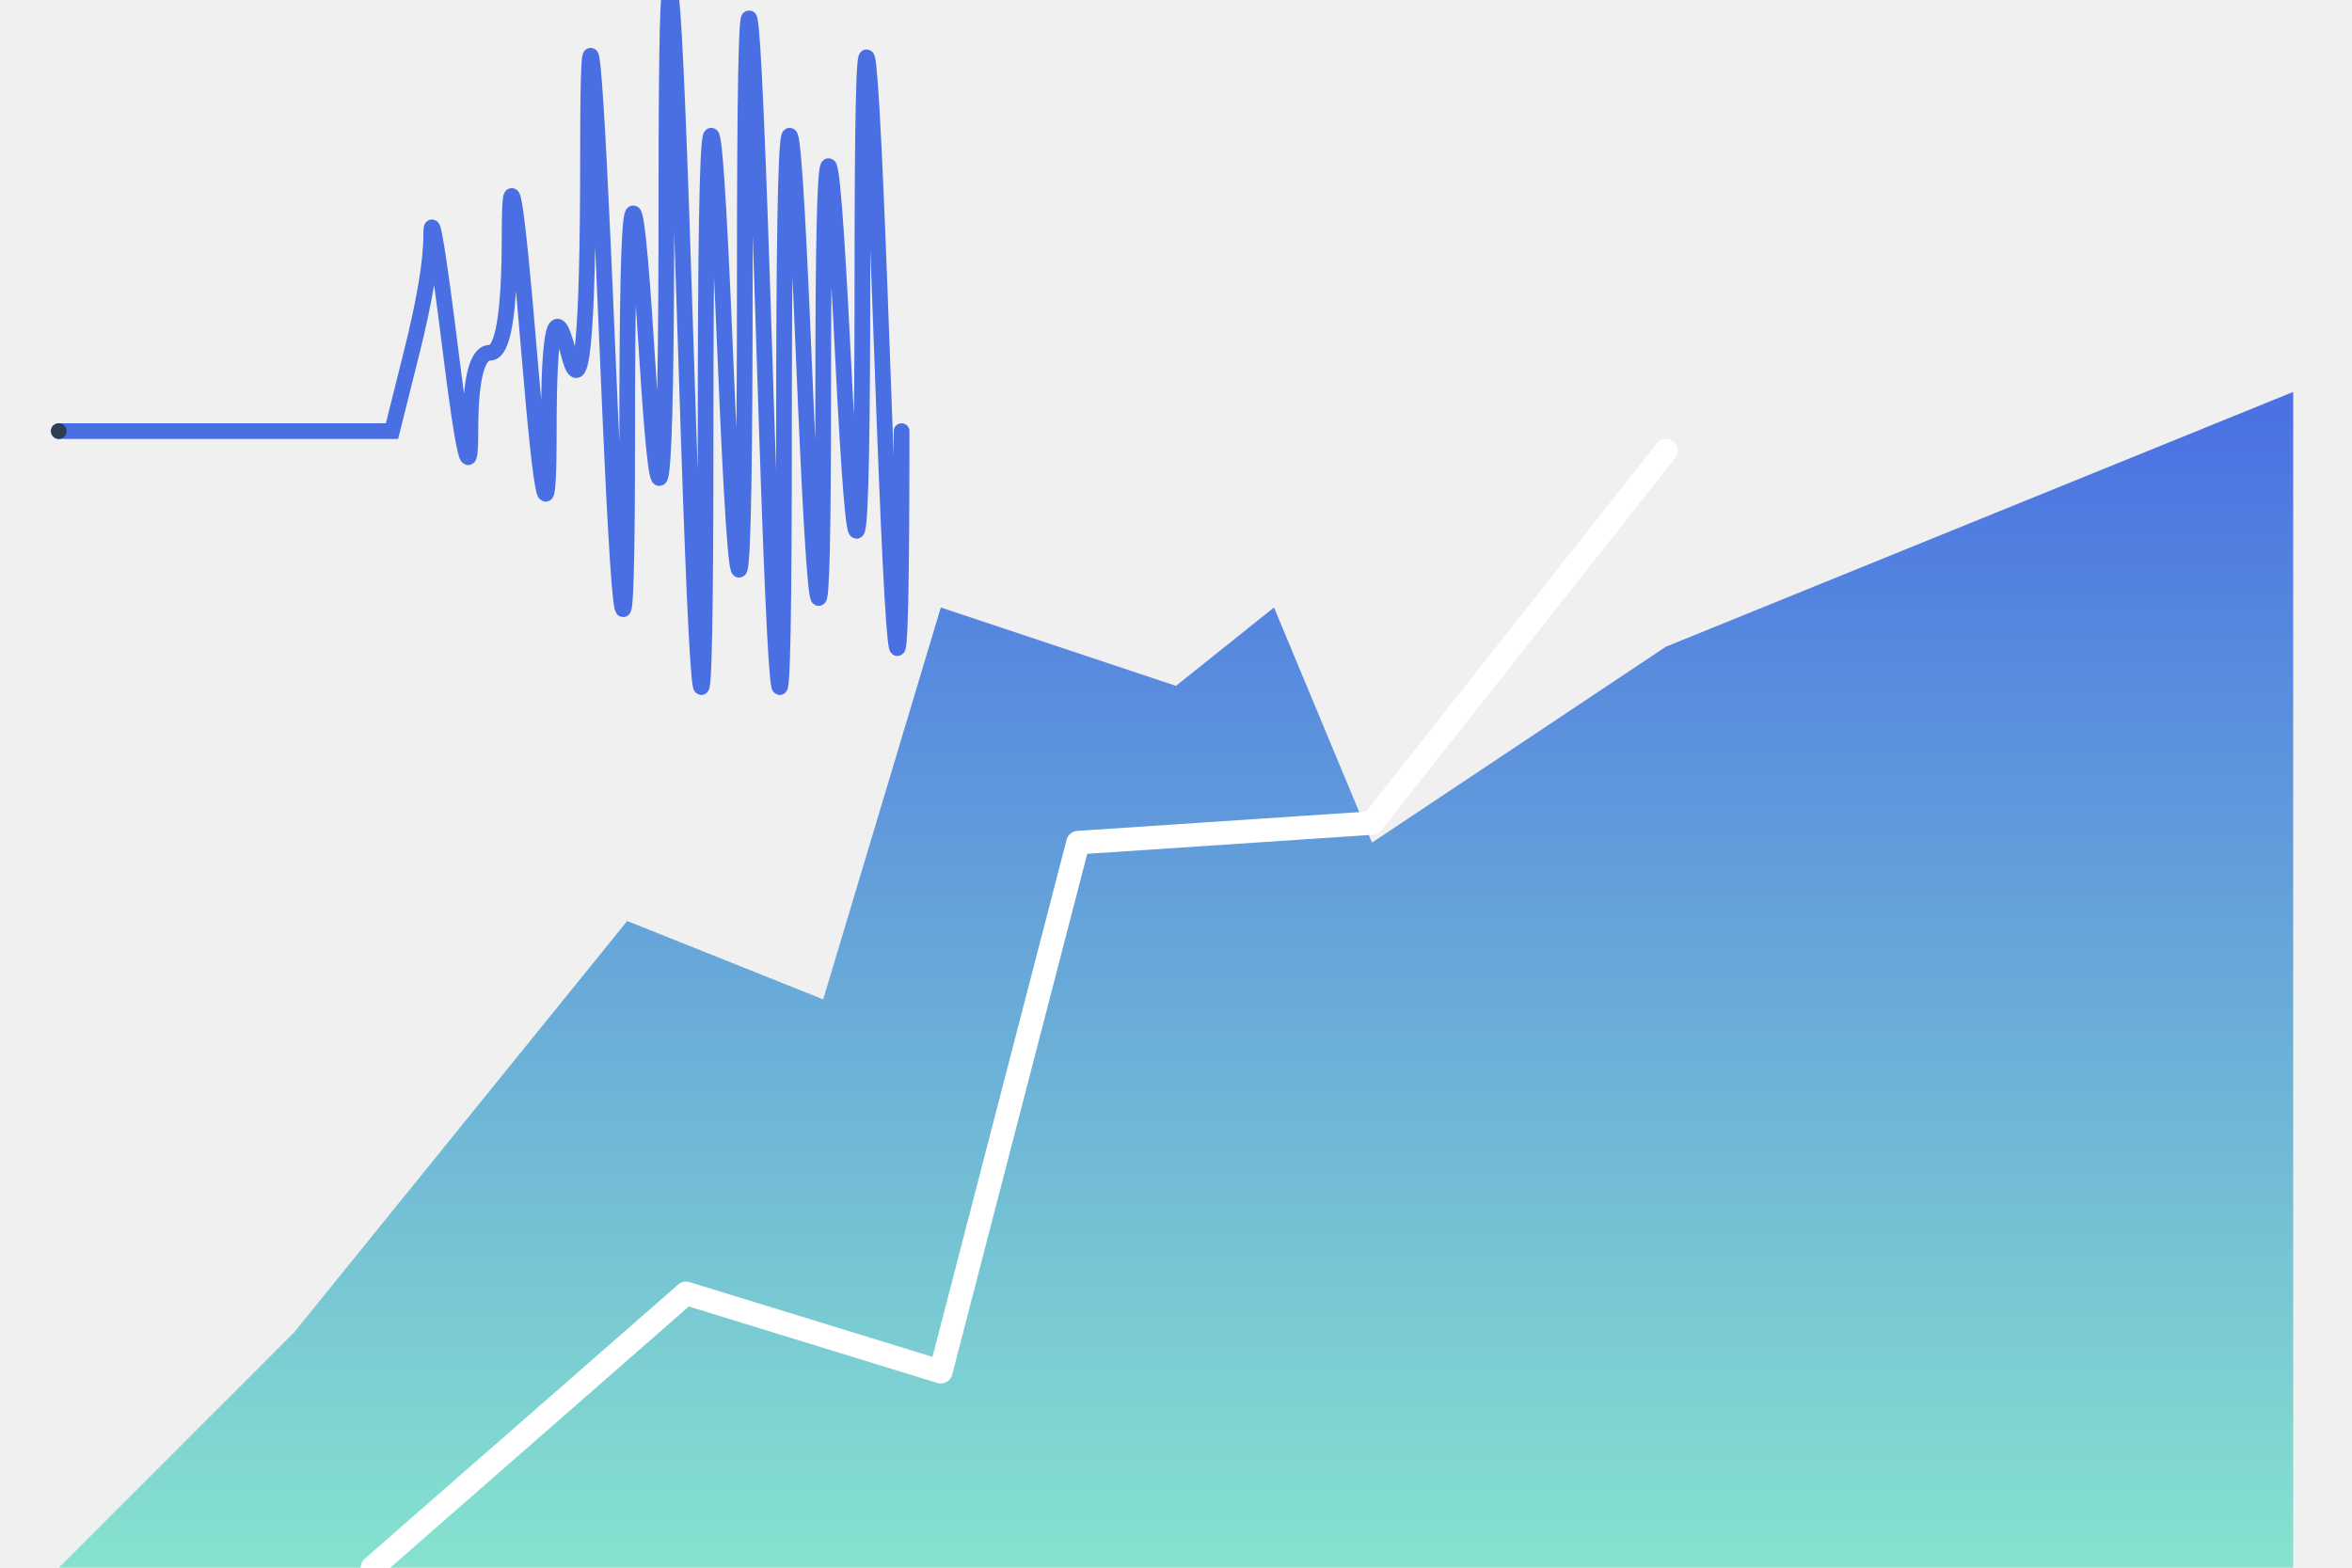
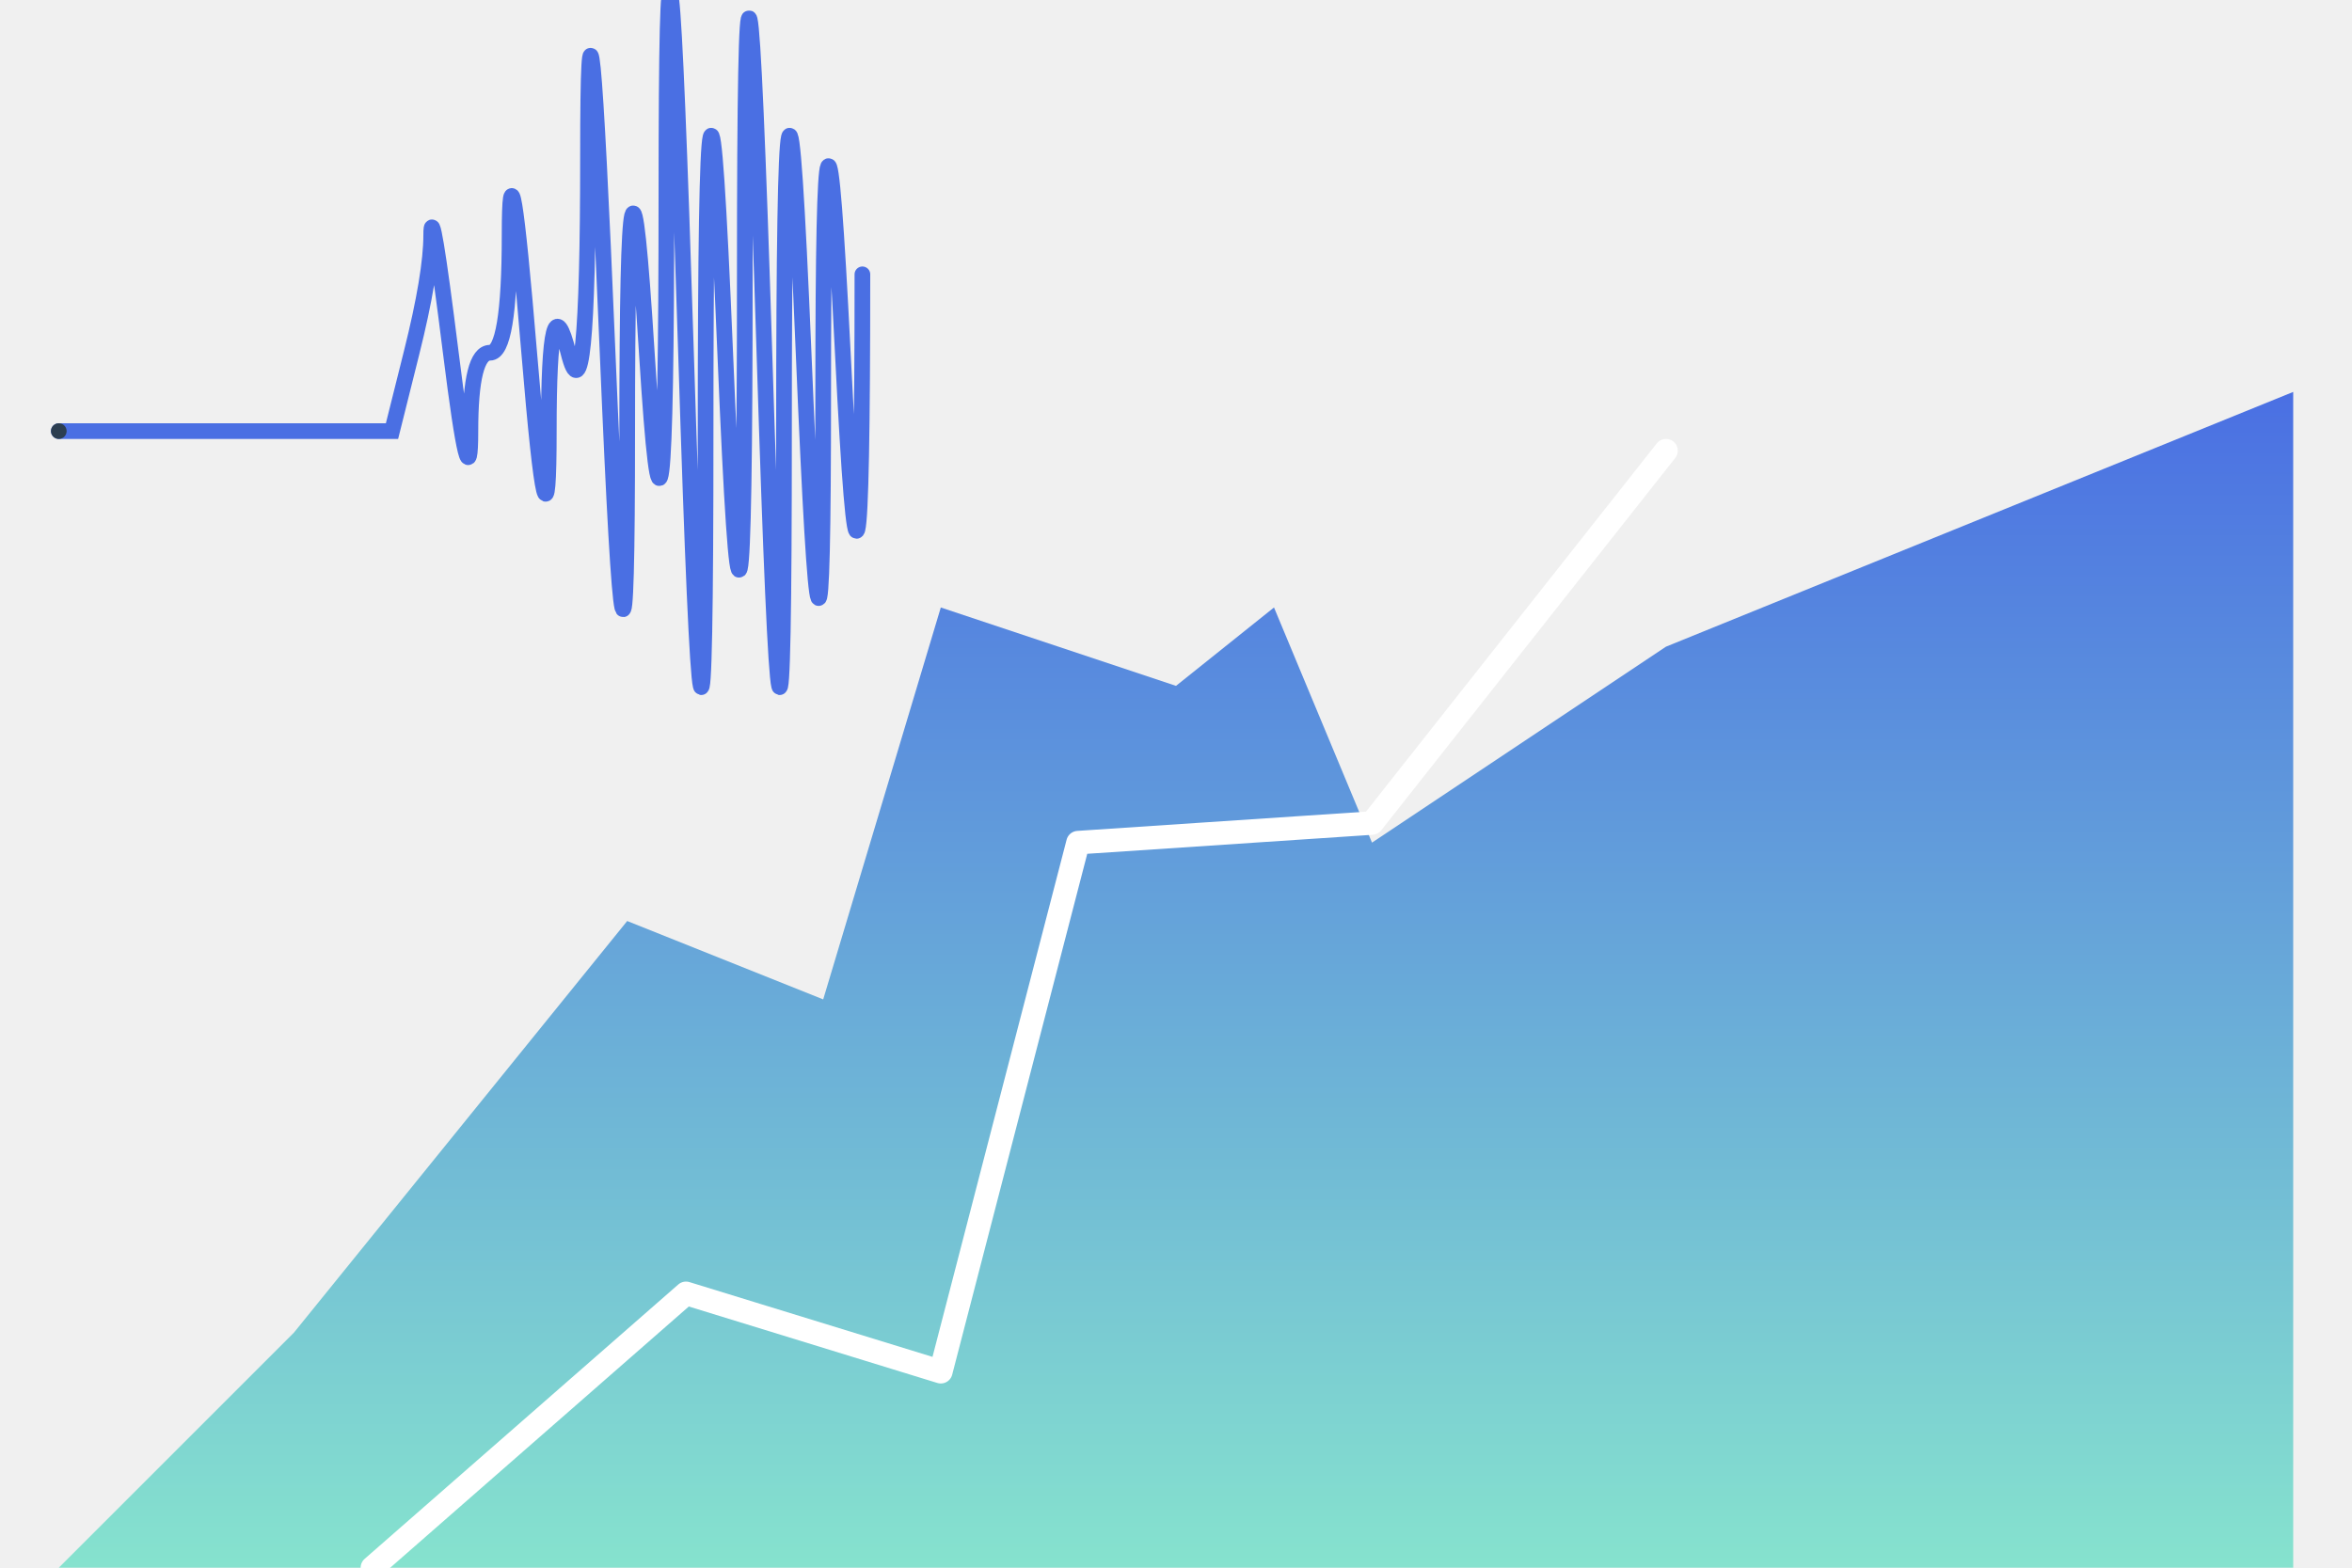
<svg xmlns="http://www.w3.org/2000/svg" width="1200" height="800" viewBox="0 0 1200 800">
  <defs>
    <linearGradient id="mountainGradient" x1="0%" y1="0%" x2="0%" y2="100%">
      <stop offset="0%" style="stop-color:#4a6fe3;stop-opacity:1" />
      <stop offset="100%" style="stop-color:#86e3ce;stop-opacity:1" />
    </linearGradient>
  </defs>
-   <path d="M 30 220 Q 180 220, 190 220 T 200 220 T 210 180 T 220 120 T 230 180 T 240 220 T 250 180 T 260 120 T 270 180 T 280 220 T 290 180 T 300 80 T 310 180 T 320 220 T 330 180 T 340 100 T 350 180 T 360 220 T 370 180 T 380 140 T 390 180 T 400 220 T 410 180 T 420 200 T 430 180 T 440 140 T 450 180 T 460 220 T 470  " stroke="#4a6fe3" stroke-width="8" fill="none" stroke-linecap="round" />
+   <path d="M 30 220 Q 180 220, 190 220 T 200 220 T 210 180 T 220 120 T 230 180 T 240 220 T 250 180 T 260 120 T 270 180 T 280 220 T 290 180 T 300 80 T 310 180 T 320 220 T 330 180 T 340 100 T 350 180 T 360 220 T 370 180 T 380 140 T 390 180 T 400 220 T 410 180 T 420 200 T 430 180 T 440 140 T 450  " stroke="#4a6fe3" stroke-width="8" fill="none" stroke-linecap="round" />
  <circle cx="30" cy="220" r="4" fill="#2c3e50" />
  <path d="M 30 800 L 150 680 L 320 470 L 420 510 L 480 310 L 600 350 L 650 310 L 700 430 L 850 330 L 1170 200 L 1170 800 Z" fill="url(#mountainGradient)" />
  <path d="M 190 800 L 350 660 L 480 700 L 550 430 L 700 420 L 850 230" stroke="white" stroke-width="12" fill="none" stroke-linecap="round" stroke-linejoin="round" />
</svg>
